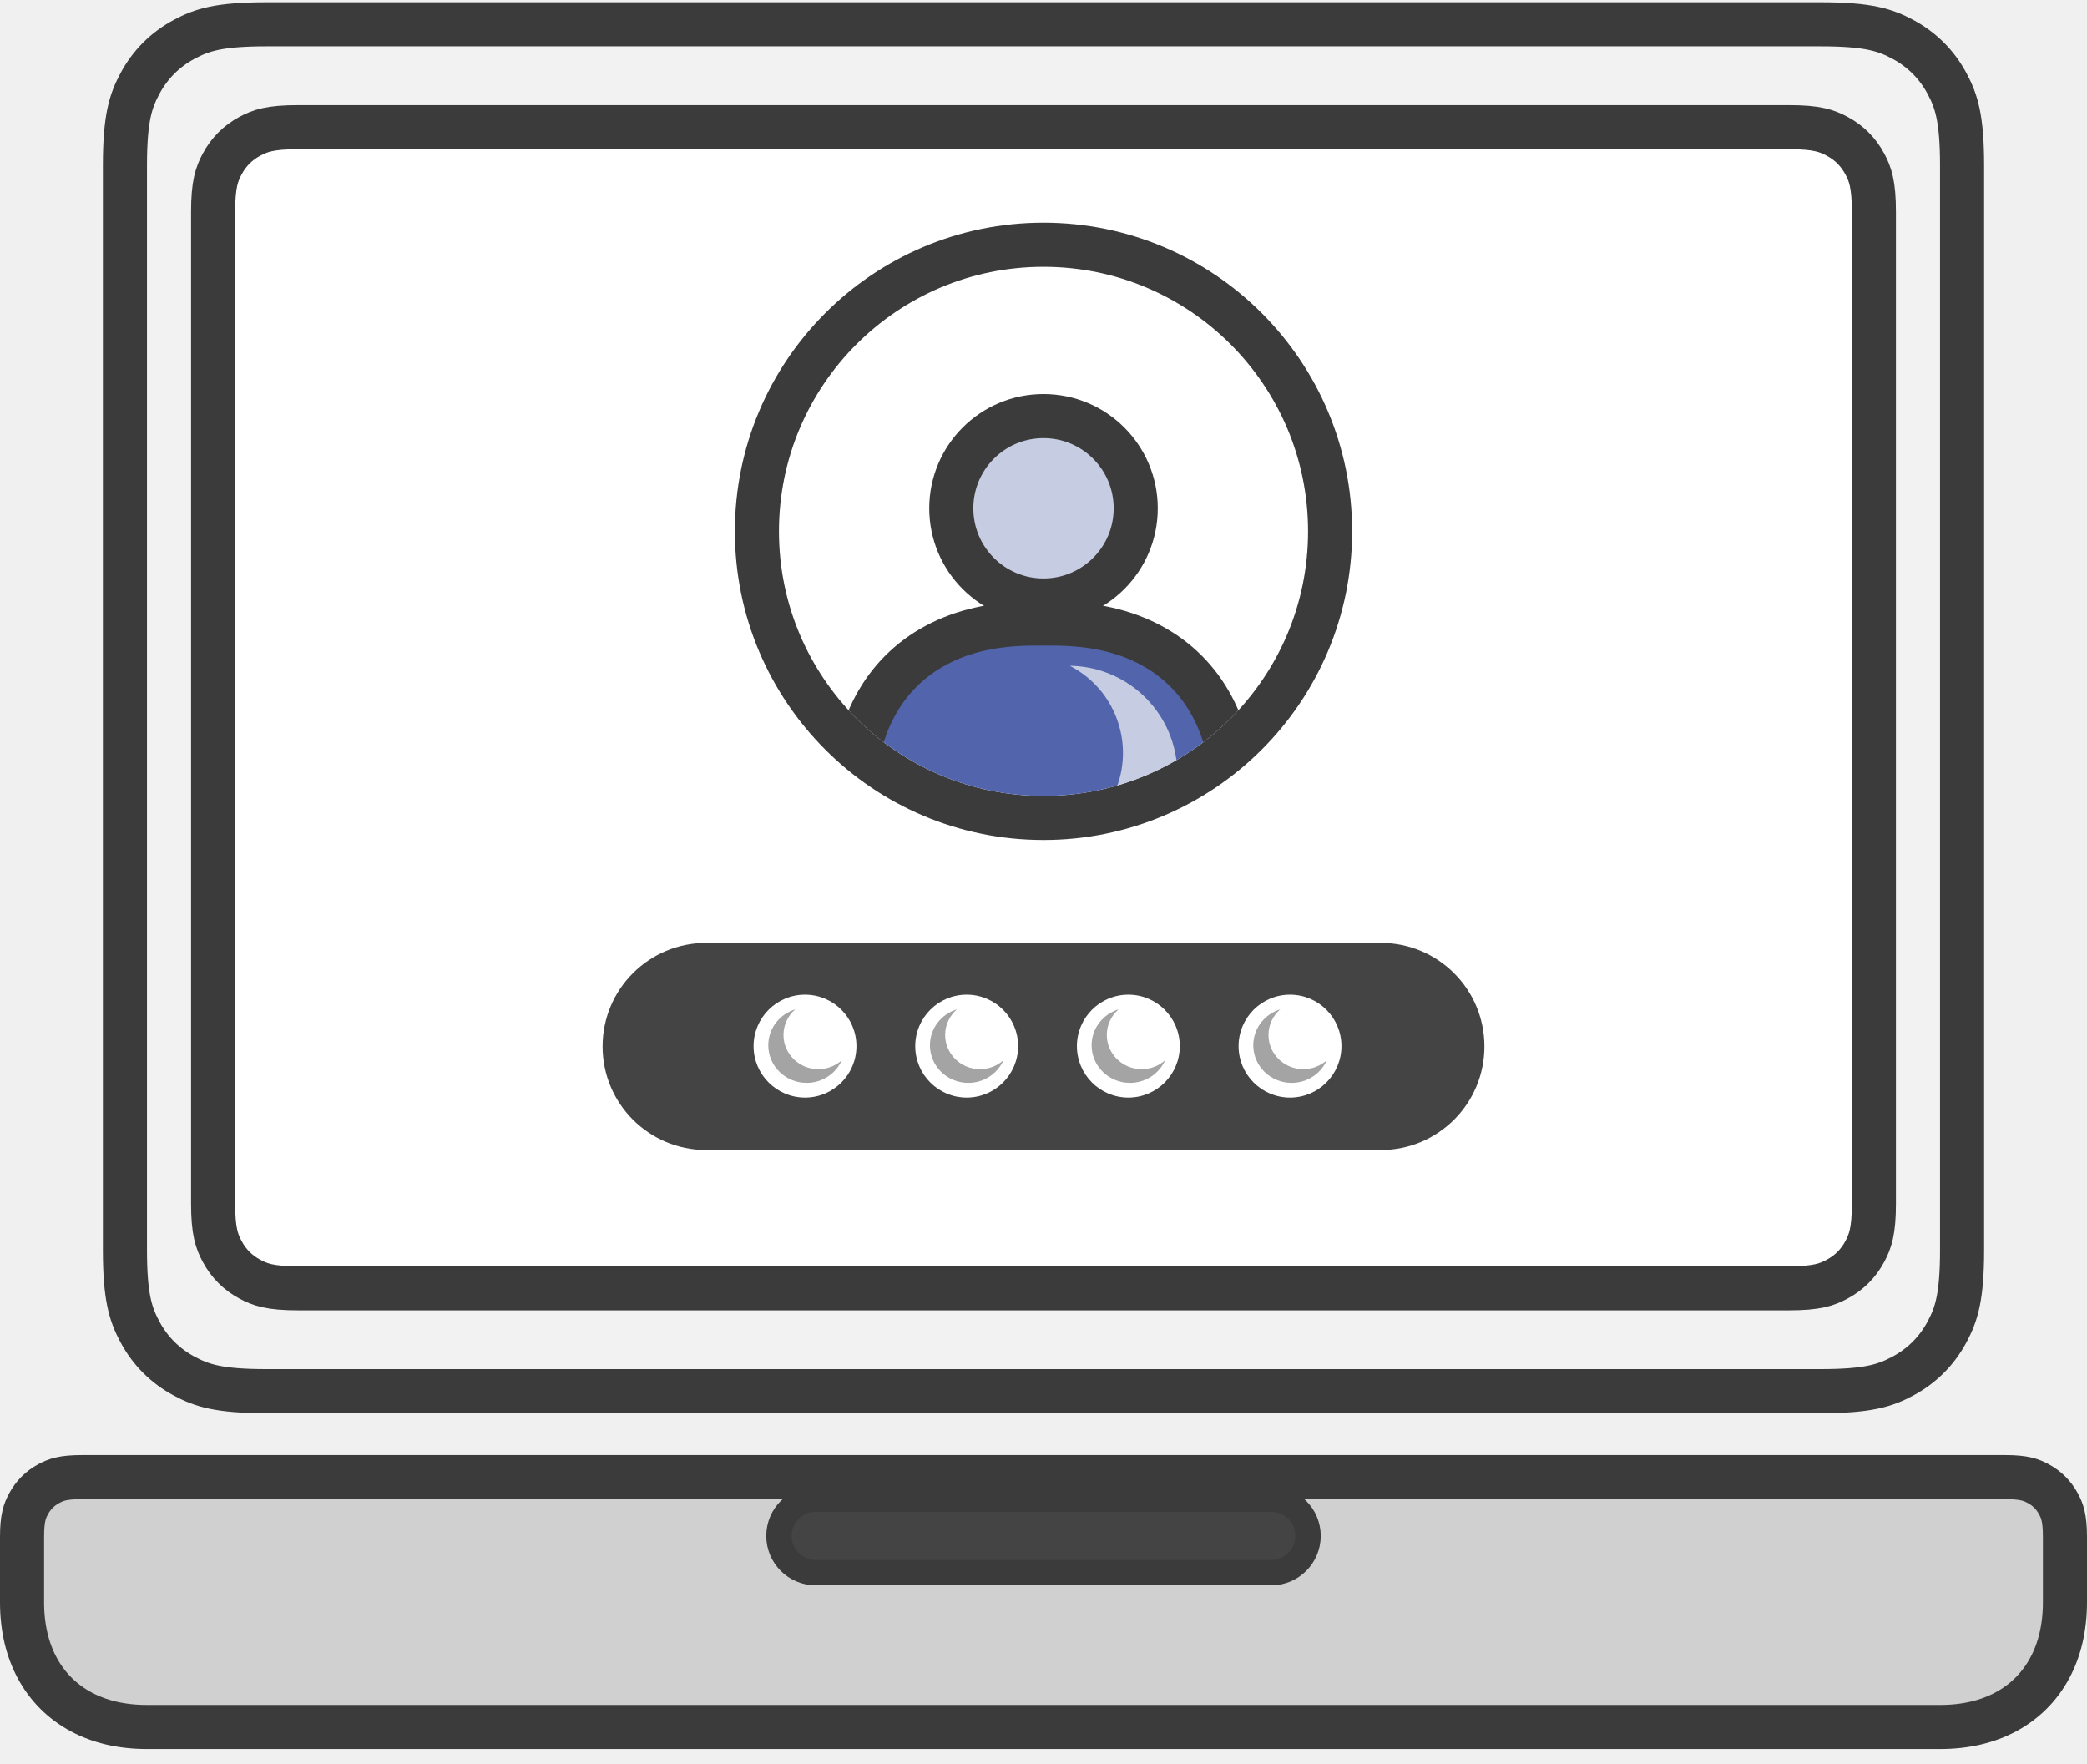
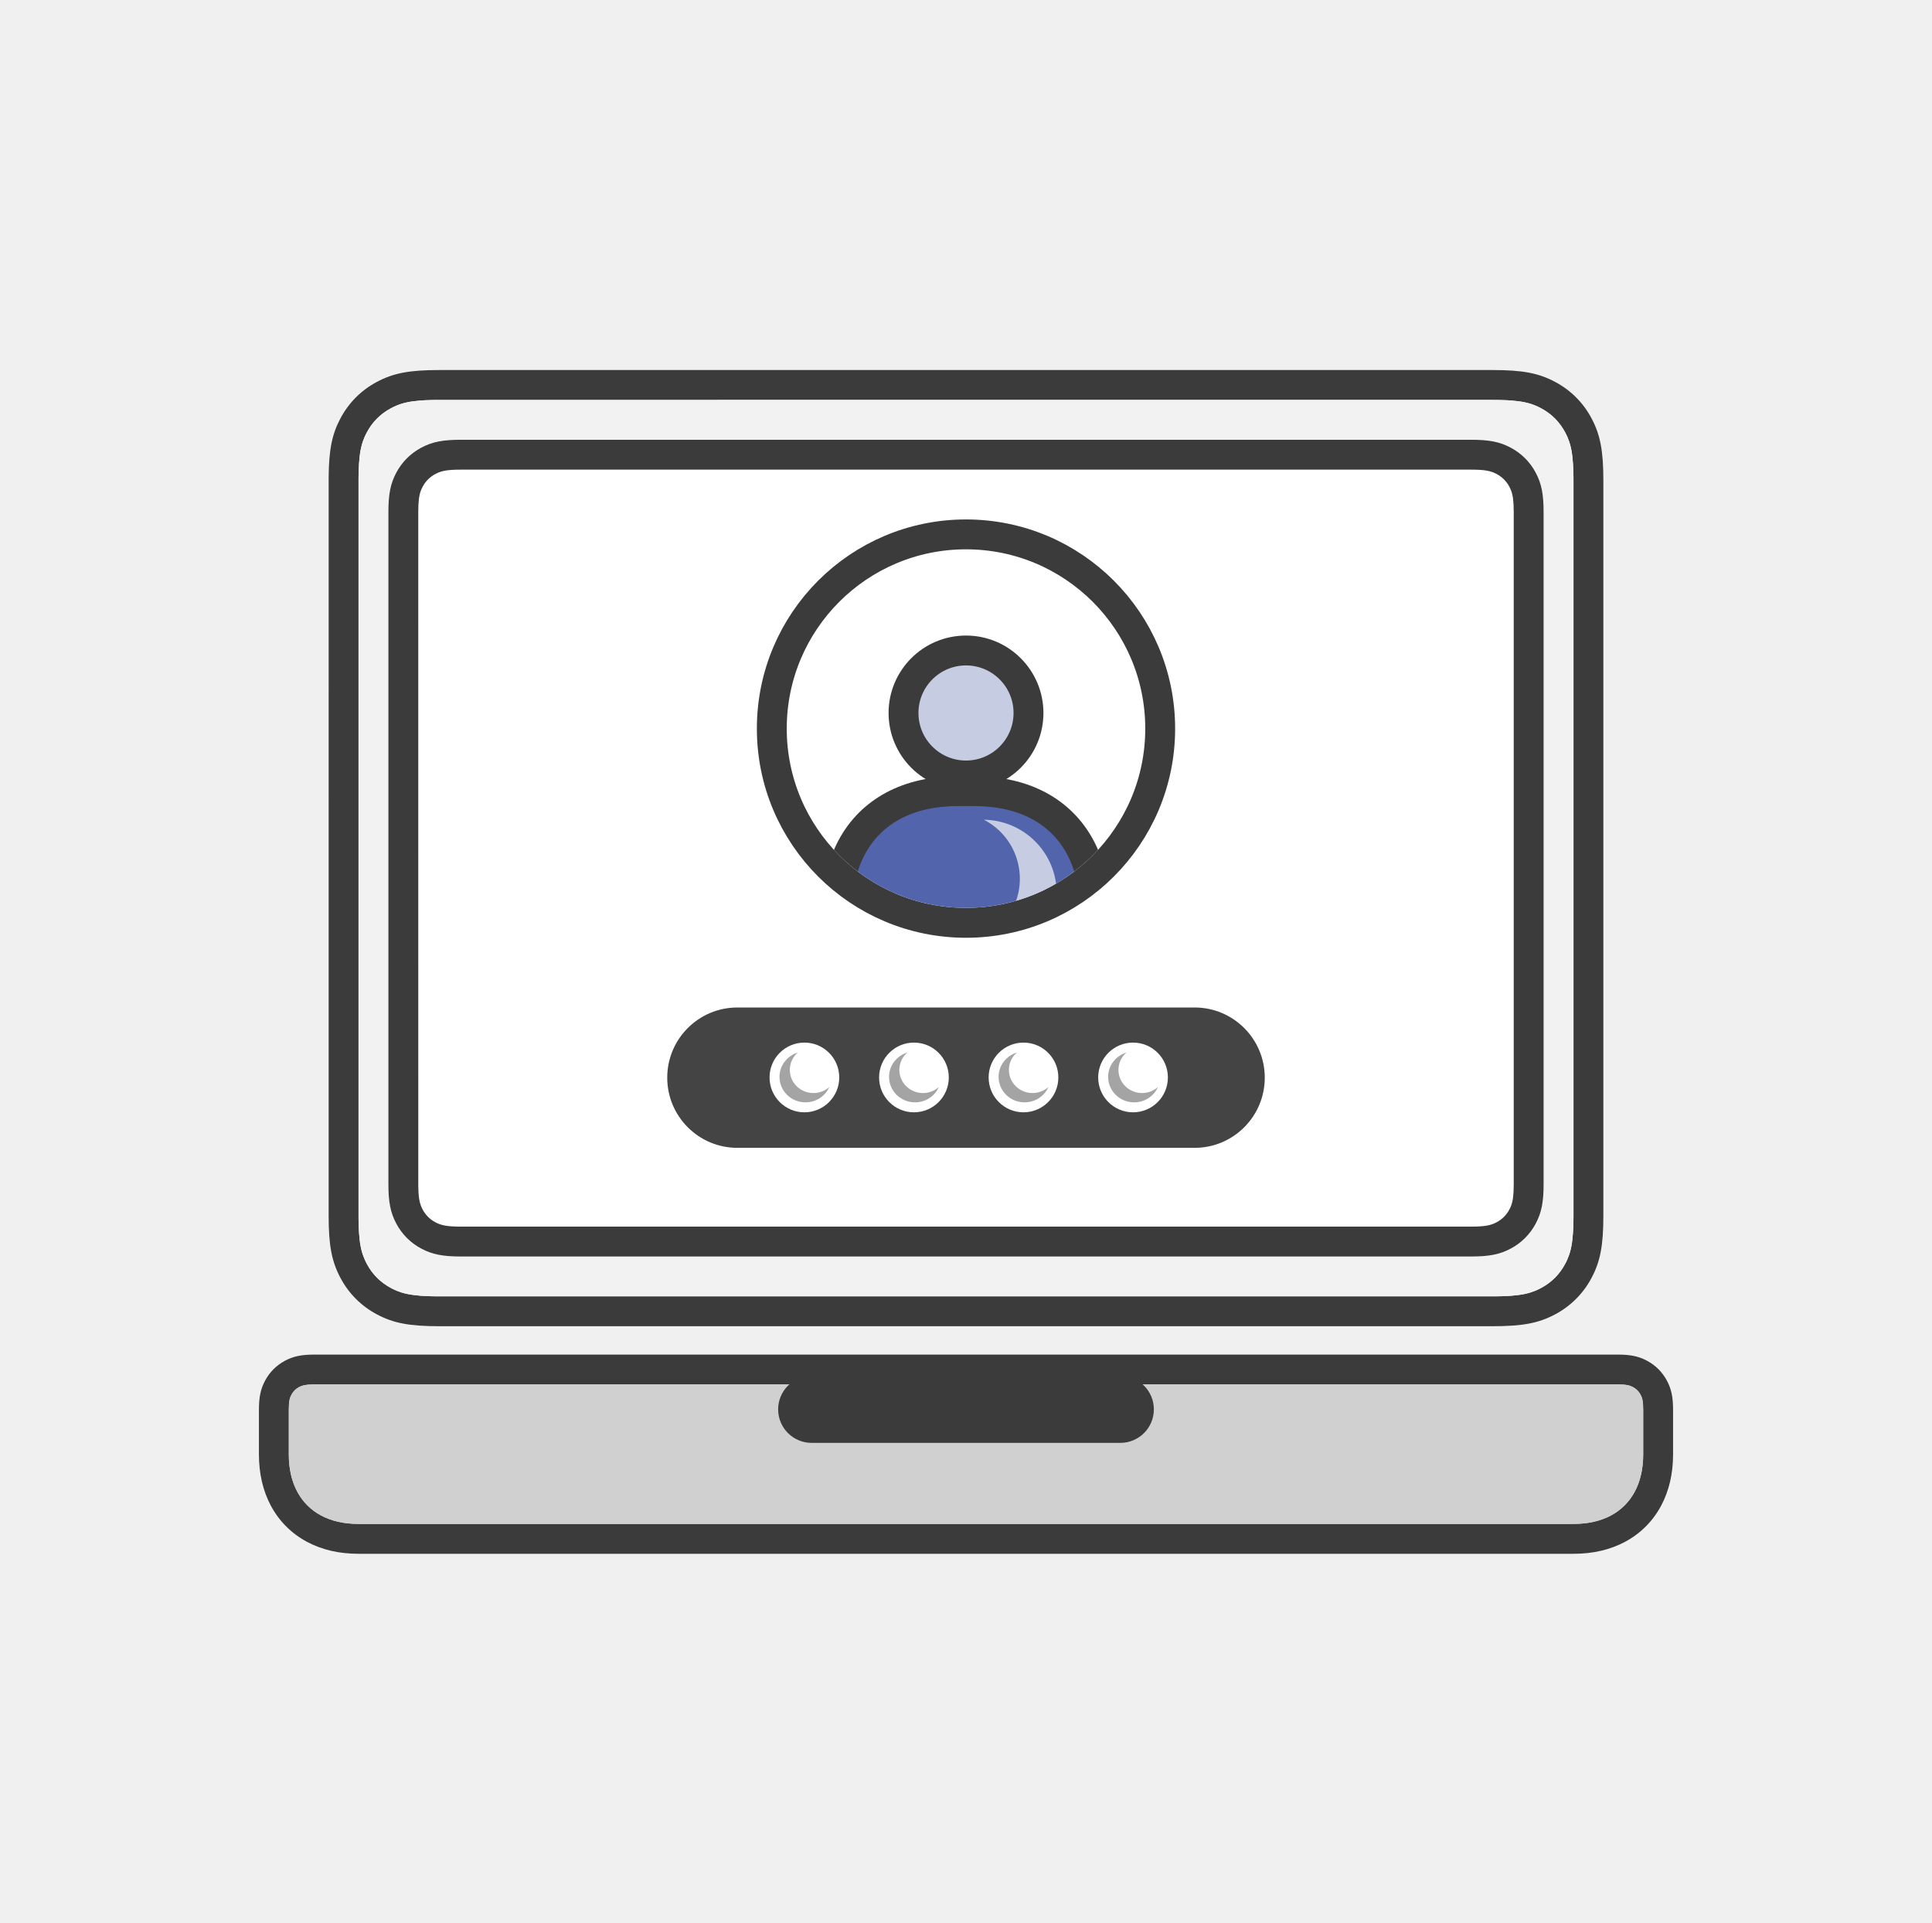
- <svg xmlns="http://www.w3.org/2000/svg" xmlns:xlink="http://www.w3.org/1999/xlink" width="142" height="120" viewBox="0 0 142 120">
+ <svg xmlns="http://www.w3.org/2000/svg" xmlns:xlink="http://www.w3.org/1999/xlink" width="194" height="193" viewBox="0 0 194 193">
  <defs>
    <circle id="icon_security-a" cx="18" cy="18" r="18" />
  </defs>
-   <g fill="none" fill-rule="evenodd" transform="translate(1 1)">
-     <path fill="#F2F2F2" fill-rule="nonzero" stroke="#3B3B3B" stroke-width="3" d="M122.881,0.652 C126.129,0.652 127.286,1.043 128.467,1.675 C129.765,2.369 130.783,3.387 131.477,4.684 C132.109,5.866 132.5,7.023 132.5,10.27 L132.5,10.27 L132.5,84.033 C132.5,87.28 132.109,88.437 131.477,89.619 C130.783,90.916 129.765,91.934 128.467,92.628 C127.286,93.26 126.129,93.652 122.881,93.652 L122.881,93.652 L17.119,93.652 C13.871,93.652 12.714,93.26 11.533,92.628 C10.235,91.934 9.217,90.916 8.523,89.619 C7.891,88.437 7.5,87.28 7.5,84.033 L7.5,84.033 L7.5,10.27 C7.5,7.023 7.891,5.866 8.523,4.684 C9.217,3.387 10.235,2.369 11.533,1.675 C12.714,1.043 13.871,0.652 17.119,0.652 L17.119,0.652 L122.881,0.652 Z" />
-     <path fill="#FFF" fill-rule="nonzero" stroke="#3B3B3B" stroke-width="3" d="M120.727,7.652 C122.638,7.652 123.309,7.903 124.002,8.274 C124.811,8.706 125.445,9.341 125.877,10.149 C126.248,10.842 126.5,11.514 126.5,13.425 L126.5,13.425 L126.5,80.878 C126.5,82.789 126.248,83.461 125.877,84.154 C125.445,84.962 124.811,85.597 124.002,86.029 C123.309,86.4 122.638,86.652 120.727,86.652 L120.727,86.652 L19.273,86.652 C17.362,86.652 16.691,86.4 15.998,86.029 C15.189,85.597 14.555,84.962 14.123,84.154 C13.752,83.461 13.5,82.789 13.5,80.878 L13.5,80.878 L13.5,13.425 C13.5,11.514 13.752,10.842 14.123,10.149 C14.555,9.341 15.189,8.706 15.998,8.274 C16.691,7.903 17.362,7.652 19.273,7.652 L19.273,7.652 L120.727,7.652 Z" />
-     <path fill="#D0D0D0" fill-rule="nonzero" stroke="#3B3B3B" stroke-width="3" d="M135.436,99.5 C136.752,99.5 137.209,99.69 137.684,99.944 C138.275,100.261 138.739,100.725 139.056,101.316 C139.31,101.791 139.5,102.248 139.5,103.564 L139.5,103.564 L139.5,108.02 C139.5,109.755 139.133,111.24 138.477,112.467 C137.783,113.765 136.765,114.783 135.467,115.477 C134.24,116.133 132.755,116.5 131.02,116.5 L131.02,116.5 L8.98,116.5 C7.245,116.5 5.76,116.133 4.533,115.477 C3.235,114.783 2.217,113.765 1.523,112.467 C0.867,111.24 0.5,109.755 0.5,108.02 L0.5,108.02 L0.5,103.564 C0.5,102.248 0.69,101.791 0.944,101.316 C1.261,100.725 1.725,100.261 2.316,99.944 C2.791,99.69 3.248,99.5 4.564,99.5 L4.564,99.5 L135.436,99.5 Z" />
-     <path fill="#444" fill-rule="nonzero" stroke="#3B3B3B" stroke-width="1.727" d="M54.5,101 L85.5,101 C86.881,101 88,102.119 88,103.5 C88,104.881 86.881,106 85.5,106 L54.5,106 C53.119,106 52,104.881 52,103.5 C52,102.119 53.119,101 54.5,101 Z" />
-     <g transform="translate(50 15.152)">
-       <circle cx="20" cy="20" r="19.5" stroke="#3B3B3B" stroke-width="3" />
-       <g transform="translate(2 2)">
-         <mask id="icon_security-b" fill="#fff">
-           <use xlink:href="#icon_security-a" />
-         </mask>
-         <g fill-rule="nonzero" mask="url(#icon_security-b)">
-           <g transform="translate(5.059 10.157)">
-             <path fill="#C6CCE1" stroke="#3B3B3B" stroke-width="3" d="M12.941,0 C16.406,0 19.216,2.809 19.216,6.275 C19.216,9.74 16.406,12.549 12.941,12.549 C9.476,12.549 6.667,9.74 6.667,6.275 C6.667,2.809 9.476,0 12.941,0 Z" />
-             <path fill="#5265AC" stroke="#3B3B3B" stroke-width="3" d="M12.281,14.118 L13.601,14.118 C16.308,14.118 18.454,14.629 20.249,15.588 C22.043,16.548 23.452,17.957 24.412,19.751 C25.371,21.546 25.882,23.692 25.882,26.399 L25.882,26.934 C25.882,29.641 25.371,31.788 24.412,33.582 C23.452,35.377 22.043,36.785 20.249,37.745 C18.454,38.705 16.308,39.216 13.601,39.216 L12.281,39.216 C9.575,39.216 7.428,38.705 5.633,37.745 C3.839,36.785 2.431,35.377 1.471,33.582 C0.511,31.788 2.1537164e-16,29.641 2.1537164e-16,26.934 L2.1537164e-16,26.399 C2.1537164e-16,23.692 0.511,21.546 1.471,19.751 C2.431,17.957 3.839,16.548 5.633,15.588 C7.428,14.629 9.575,14.118 12.281,14.118 Z" />
-             <path fill="#C6CCE1" d="M10.543,21.538 C10.543,25.22 13.528,28.204 17.209,28.204 C19.249,28.204 21.074,27.289 22.297,25.846 C21.509,29.091 18.585,31.499 15.099,31.499 C11.008,31.499 7.692,28.182 7.692,24.091 C7.692,21.1 9.466,18.522 12.019,17.353 C11.096,18.497 10.543,19.953 10.543,21.538 Z" transform="rotate(-103 14.994 24.426)" />
-           </g>
+   <g fill="none" fill-rule="evenodd" transform="translate(26 37.152)">
+     <path fill="#3B3B3B" fill-rule="nonzero" d="M123.881,0 L18.119,0 C15.092,0 13.492,0.309 11.825,1.2 C10.27,2.032 9.032,3.27 8.2,4.825 C7.348,6.42 7.028,7.953 7.002,10.732 L7,84.881 C7,87.908 7.309,89.508 8.2,91.175 C9.032,92.73 10.27,93.968 11.825,94.8 C13.492,95.691 15.092,96 18.119,96 L123.881,96 C126.908,96 128.508,95.691 130.175,94.8 C131.73,93.968 132.968,92.73 133.8,91.175 C134.691,89.508 135,87.908 135,84.881 L135,11.119 C135,8.092 134.691,6.492 133.8,4.825 C132.968,3.27 131.73,2.032 130.175,1.2 C128.508,0.309 126.908,0 123.881,0 Z M123.881,3 C124.098,3 124.305,3.002 124.501,3.005 L125.063,3.021 C125.152,3.024 125.238,3.028 125.323,3.032 L125.805,3.063 C126.874,3.147 127.563,3.313 128.153,3.556 L128.4,3.665 L128.641,3.783 C128.681,3.804 128.72,3.825 128.76,3.846 C129.792,4.398 130.602,5.208 131.154,6.24 L131.277,6.479 L131.39,6.722 C131.517,7.011 131.625,7.319 131.713,7.682 L131.784,8.008 C131.861,8.405 131.917,8.867 131.953,9.43 L131.979,9.937 C131.983,10.026 131.986,10.117 131.988,10.211 L131.999,10.801 C132,10.904 132,11.01 132,11.119 L132,84.881 L131.995,85.501 C131.991,85.698 131.986,85.885 131.979,86.063 L131.953,86.57 C131.917,87.133 131.861,87.595 131.784,87.992 L131.713,88.318 C131.625,88.681 131.517,88.989 131.39,89.278 L131.277,89.521 L131.154,89.76 C130.602,90.792 129.792,91.602 128.76,92.154 L128.521,92.277 C128.481,92.297 128.441,92.316 128.4,92.335 L128.153,92.444 C127.563,92.687 126.874,92.853 125.805,92.937 L125.323,92.968 L124.789,92.988 C124.602,92.993 124.406,92.997 124.199,92.999 L18.119,93 C17.902,93 17.695,92.998 17.499,92.995 L16.937,92.979 C16.848,92.976 16.762,92.972 16.677,92.968 L16.195,92.937 C15.126,92.853 14.437,92.687 13.847,92.444 L13.6,92.335 L13.359,92.217 C13.319,92.196 13.28,92.175 13.24,92.154 C12.208,91.602 11.398,90.792 10.846,89.76 L10.723,89.521 L10.61,89.278 C10.483,88.989 10.375,88.681 10.287,88.318 L10.216,87.992 C10.139,87.595 10.083,87.133 10.047,86.57 L10.021,86.063 C10.017,85.974 10.014,85.883 10.012,85.789 L10.001,85.199 L10.001,10.801 L10.012,10.211 C10.014,10.117 10.017,10.026 10.021,9.937 L10.047,9.43 C10.083,8.867 10.139,8.405 10.216,8.008 L10.287,7.682 C10.375,7.319 10.483,7.011 10.61,6.722 L10.723,6.479 L10.846,6.24 C11.398,5.208 12.208,4.398 13.24,3.846 L13.479,3.723 C13.519,3.703 13.559,3.684 13.6,3.665 L13.847,3.556 C14.437,3.313 15.126,3.147 16.195,3.063 L16.677,3.032 L17.211,3.012 C17.398,3.007 17.594,3.003 17.801,3.001 L123.881,3 Z" />
+     <path fill="#F2F2F2" fill-rule="nonzero" d="M123.881,3 C124.098,3 124.305,3.002 124.501,3.005 L125.063,3.021 C125.152,3.024 125.238,3.028 125.323,3.032 L125.805,3.063 C126.874,3.147 127.563,3.313 128.153,3.556 L128.4,3.665 L128.641,3.783 C128.681,3.804 128.72,3.825 128.76,3.846 C129.792,4.398 130.602,5.208 131.154,6.24 L131.277,6.479 L131.39,6.722 C131.517,7.011 131.625,7.319 131.713,7.682 L131.784,8.008 C131.861,8.405 131.917,8.867 131.953,9.43 L131.979,9.937 C131.983,10.026 131.986,10.117 131.988,10.211 L131.999,10.801 C132,10.904 132,11.01 132,11.119 L132,84.881 L131.995,85.501 C131.991,85.698 131.986,85.885 131.979,86.063 L131.953,86.57 C131.917,87.133 131.861,87.595 131.784,87.992 L131.713,88.318 C131.625,88.681 131.517,88.989 131.39,89.278 L131.277,89.521 L131.154,89.76 C130.602,90.792 129.792,91.602 128.76,92.154 L128.521,92.277 C128.481,92.297 128.441,92.316 128.4,92.335 L128.153,92.444 C127.563,92.687 126.874,92.853 125.805,92.937 L125.323,92.968 L124.789,92.988 C124.602,92.993 124.406,92.997 124.199,92.999 L18.119,93 C17.902,93 17.695,92.998 17.499,92.995 L16.937,92.979 C16.848,92.976 16.762,92.972 16.677,92.968 L16.195,92.937 C15.126,92.853 14.437,92.687 13.847,92.444 L13.6,92.335 L13.359,92.217 C13.319,92.196 13.28,92.175 13.24,92.154 C12.208,91.602 11.398,90.792 10.846,89.76 L10.723,89.521 L10.61,89.278 C10.483,88.989 10.375,88.681 10.287,88.318 L10.216,87.992 C10.139,87.595 10.083,87.133 10.047,86.57 L10.021,86.063 C10.017,85.974 10.014,85.883 10.012,85.789 L10.001,85.199 L10.001,10.801 L10.012,10.211 C10.014,10.117 10.017,10.026 10.021,9.937 L10.047,9.43 C10.083,8.867 10.139,8.405 10.216,8.008 L10.287,7.682 C10.375,7.319 10.483,7.011 10.61,6.722 L10.723,6.479 L10.846,6.24 C11.398,5.208 12.208,4.398 13.24,3.846 L13.479,3.723 C13.519,3.703 13.559,3.684 13.6,3.665 L13.847,3.556 C14.437,3.313 15.126,3.147 16.195,3.063 L16.677,3.032 L17.211,3.012 C17.398,3.007 17.594,3.003 17.801,3.001 L123.881,3 Z" />
+     <path fill="#FFF" fill-rule="nonzero" d="M121.727,7 L20.273,7 C18.466,7 17.402,7.205 16.29,7.8 C15.224,8.37 14.37,9.224 13.8,10.29 C13.205,11.402 13,12.466 13,14.273 L13,81.727 C13,83.534 13.205,84.598 13.8,85.71 C14.37,86.776 15.224,87.63 16.29,88.2 C17.402,88.795 18.466,89 20.273,89 L121.727,89 C123.534,89 124.598,88.795 125.71,88.2 C126.776,87.63 127.63,86.776 128.2,85.71 C128.795,84.598 129,83.534 129,81.727 L129,14.273 C129,12.466 128.795,11.402 128.2,10.29 C127.63,9.224 126.776,8.37 125.71,7.8 C124.598,7.205 123.534,7 121.727,7 Z" />
+     <path fill="#3B3B3B" fill-rule="nonzero" d="M121.727 7L20.273 7C18.466 7 17.402 7.205 16.29 7.8 15.224 8.37 14.37 9.224 13.8 10.29 13.205 11.402 13 12.466 13 14.273L13 81.727C13 83.534 13.205 84.598 13.8 85.71 14.37 86.776 15.224 87.63 16.29 88.2 17.402 88.795 18.466 89 20.273 89L121.727 89C123.534 89 124.598 88.795 125.71 88.2 126.776 87.63 127.63 86.776 128.2 85.71 128.795 84.598 129 83.534 129 81.727L129 14.273C129 12.466 128.795 11.402 128.2 10.29 127.63 9.224 126.776 8.37 125.71 7.8 124.598 7.205 123.534 7 121.727 7zM121.727 10L122.214 10.006C123.34 10.038 123.815 10.189 124.295 10.445 124.838 10.736 125.264 11.162 125.555 11.705 125.589 11.769 125.621 11.833 125.652 11.898L125.737 12.1C125.91 12.554 126 13.137 126 14.273L126 81.727C126 82.863 125.91 83.446 125.737 83.9L125.652 84.102C125.621 84.167 125.589 84.231 125.555 84.295 125.264 84.838 124.838 85.264 124.295 85.555 123.815 85.811 123.34 85.962 122.214 85.994L121.727 86 20.273 86 19.786 85.994C18.66 85.962 18.185 85.811 17.705 85.555 17.162 85.264 16.736 84.838 16.445 84.295 16.411 84.231 16.379 84.167 16.348 84.102L16.263 83.9C16.104 83.48 16.014 82.952 16.002 81.979L16 14.273C16 13.137 16.09 12.554 16.263 12.1L16.348 11.898C16.379 11.833 16.411 11.769 16.445 11.705 16.736 11.162 17.162 10.736 17.705 10.445 18.185 10.189 18.66 10.038 19.786 10.006L20.273 10 121.727 10zM136.436 98.848L5.564 98.848C4.298 98.848 3.473 99.008 2.608 99.47 1.76 99.924 1.076 100.608.622 101.457.159 102.321 0 103.147 0 104.412L0 108.869C0 110.781.398 112.522 1.2 114.023 2.032 115.578 3.27 116.816 4.825 117.648 6.326 118.451 8.068 118.848 9.98 118.848L132.02 118.848C133.932 118.848 135.674 118.451 137.175 117.648 138.73 116.816 139.968 115.578 140.8 114.023 141.602 112.522 142 110.781 142 108.869L142 104.412C142 103.147 141.841 102.321 141.378 101.457 140.924 100.608 140.24 99.924 139.392 99.47 138.527 99.008 137.702 98.848 136.436 98.848zM5.368 101.85L136.436 101.848C137.328 101.848 137.651 101.941 137.977 102.116 138.303 102.29 138.559 102.546 138.733 102.872 138.907 103.198 139 103.521 139 104.412L139 108.869C139 110.325 138.706 111.576 138.154 112.608 137.602 113.641 136.792 114.451 135.76 115.003 134.728 115.555 133.476 115.848 132.02 115.848L9.98 115.848C8.524 115.848 7.272 115.555 6.24 115.003 5.208 114.451 4.398 113.641 3.846 112.608 3.294 111.576 3 110.325 3 108.869L3 104.412C3 103.521 3.093 103.198 3.267 102.872 3.441 102.546 3.697 102.29 4.023 102.116 4.324 101.955 4.623 101.863 5.368 101.85z" />
+     <path fill="#D0D0D0" fill-rule="nonzero" d="M5.368,101.85 L136.436,101.848 C137.328,101.848 137.651,101.941 137.977,102.116 C138.303,102.29 138.559,102.546 138.733,102.872 C138.907,103.198 139,103.521 139,104.412 L139,108.869 C139,110.325 138.706,111.576 138.154,112.608 C137.602,113.641 136.792,114.451 135.76,115.003 C134.728,115.555 133.476,115.848 132.02,115.848 L9.98,115.848 C8.524,115.848 7.272,115.555 6.24,115.003 C5.208,114.451 4.398,113.641 3.846,112.608 C3.294,111.576 3,110.325 3,108.869 L3,104.412 C3,103.521 3.093,103.198 3.267,102.872 C3.441,102.546 3.697,102.29 4.023,102.116 C4.324,101.955 4.623,101.863 5.368,101.85 Z" />
+     <path fill="#3B3B3B" fill-rule="nonzero" d="M86.5,100.985 L55.5,100.985 C53.642,100.985 52.136,102.491 52.136,104.348 C52.136,106.206 53.642,107.712 55.5,107.712 L86.5,107.712 C88.358,107.712 89.864,106.206 89.864,104.348 C89.864,102.491 88.358,100.985 86.5,100.985 Z" />
+     <g transform="translate(53 18)">
+       <mask id="icon_security-b" fill="#fff">
+         <use xlink:href="#icon_security-a" />
+       </mask>
+       <circle cx="18" cy="18" r="19.5" stroke="#3B3B3B" stroke-width="3" />
+       <g mask="url(#icon_security-b)">
+         <g transform="translate(5.059 10.157)">
+           <path fill="#C6CCE1" stroke="#3B3B3B" stroke-width="3" d="M12.941,0 C16.406,-6.36568236e-16 19.216,2.809 19.216,6.275 C19.216,9.74 16.406,12.549 12.941,12.549 C9.476,12.549 6.667,9.74 6.667,6.275 C6.667,2.809 9.476,6.36568236e-16 12.941,0 Z" />
+           <path fill="#5265AC" stroke="#3B3B3B" stroke-width="3" d="M12.281,14.118 L13.601,14.118 C16.308,14.118 18.454,14.629 20.249,15.588 C22.043,16.548 23.452,17.957 24.412,19.751 C25.371,21.546 25.882,23.692 25.882,26.399 L25.882,26.934 C25.882,29.641 25.371,31.788 24.412,33.582 C23.452,35.377 22.043,36.785 20.249,37.745 C18.454,38.705 16.308,39.216 13.601,39.216 L12.281,39.216 C9.575,39.216 7.428,38.705 5.633,37.745 C3.839,36.785 2.431,35.377 1.471,33.582 C0.511,31.788 -2.43731643e-16,29.641 2.1537164e-16,26.934 L5.2636405e-16,26.399 C-5.95675339e-16,23.692 0.511,21.546 1.471,19.751 C2.431,17.957 3.839,16.548 5.633,15.588 C7.428,14.629 9.575,14.118 12.281,14.118 Z" />
+           <path fill="#C6CCE1" d="M10.543,21.537 C10.543,25.219 13.528,28.204 17.21,28.204 C19.249,28.204 21.074,27.289 22.297,25.846 C21.509,29.091 18.586,31.499 15.1,31.499 C11.009,31.499 7.692,28.182 7.692,24.091 C7.692,21.099 9.466,18.522 12.019,17.353 C11.096,18.497 10.543,19.952 10.543,21.537 Z" transform="rotate(-103 14.995 24.426)" />
        </g>
      </g>
    </g>
-     <g fill-rule="nonzero" transform="translate(40 63.152)">
-       <path fill="#444" d="M7.045,0 L52.955,0 C56.846,0 60,3.154 60,7.045 C60,10.937 56.846,14.091 52.955,14.091 L7.045,14.091 C3.154,14.091 0,10.937 0,7.045 C0,3.154 3.154,0 7.045,0 Z" />
+     <g transform="translate(41 64)">
+       <path fill="#444" d="M7.045,0 L52.955,0 C56.846,-1.08716464e-14 60,3.154 60,7.045 C60,10.937 56.846,14.091 52.955,14.091 L7.045,14.091 C3.154,14.091 4.76521961e-16,10.937 0,7.045 C-4.76521961e-16,3.154 3.154,7.14782942e-16 7.045,0 Z" />
      <g transform="translate(10.273 3.524)">
        <circle cx="3.5" cy="3.5" r="3.5" fill="#FFF" />
        <path fill="#A4A4A4" d="M2.035,2.741 C2.035,4.026 3.097,5.066 4.407,5.066 C5.022,5.066 5.582,4.837 6.003,4.461 C5.601,5.367 4.68,6 3.609,6 C2.168,6 1,4.855 1,3.442 C1,2.293 1.773,1.321 2.837,0.999 C2.345,1.424 2.035,2.047 2.035,2.741 Z" />
      </g>
      <g transform="translate(21.273 3.524)">
        <circle cx="3.5" cy="3.5" r="3.5" fill="#FFF" />
        <path fill="#A4A4A4" d="M2.035,2.741 C2.035,4.026 3.097,5.066 4.407,5.066 C5.022,5.066 5.582,4.837 6.003,4.461 C5.601,5.367 4.68,6 3.609,6 C2.168,6 1,4.855 1,3.442 C1,2.293 1.773,1.321 2.837,0.999 C2.345,1.424 2.035,2.047 2.035,2.741 Z" />
      </g>
      <g transform="translate(32.273 3.524)">
        <circle cx="3.5" cy="3.5" r="3.5" fill="#FFF" />
        <path fill="#A4A4A4" d="M2.035,2.741 C2.035,4.026 3.097,5.066 4.407,5.066 C5.022,5.066 5.582,4.837 6.003,4.461 C5.601,5.367 4.68,6 3.609,6 C2.168,6 1,4.855 1,3.442 C1,2.293 1.773,1.321 2.837,0.999 C2.345,1.424 2.035,2.047 2.035,2.741 Z" />
      </g>
      <g transform="translate(43.273 3.524)">
        <circle cx="3.5" cy="3.5" r="3.5" fill="#FFF" />
        <path fill="#A4A4A4" d="M2.035,2.741 C2.035,4.026 3.097,5.066 4.407,5.066 C5.022,5.066 5.582,4.837 6.003,4.461 C5.601,5.367 4.68,6 3.609,6 C2.168,6 1,4.855 1,3.442 C1,2.293 1.773,1.321 2.837,0.999 C2.345,1.424 2.035,2.047 2.035,2.741 Z" />
      </g>
    </g>
  </g>
</svg>
